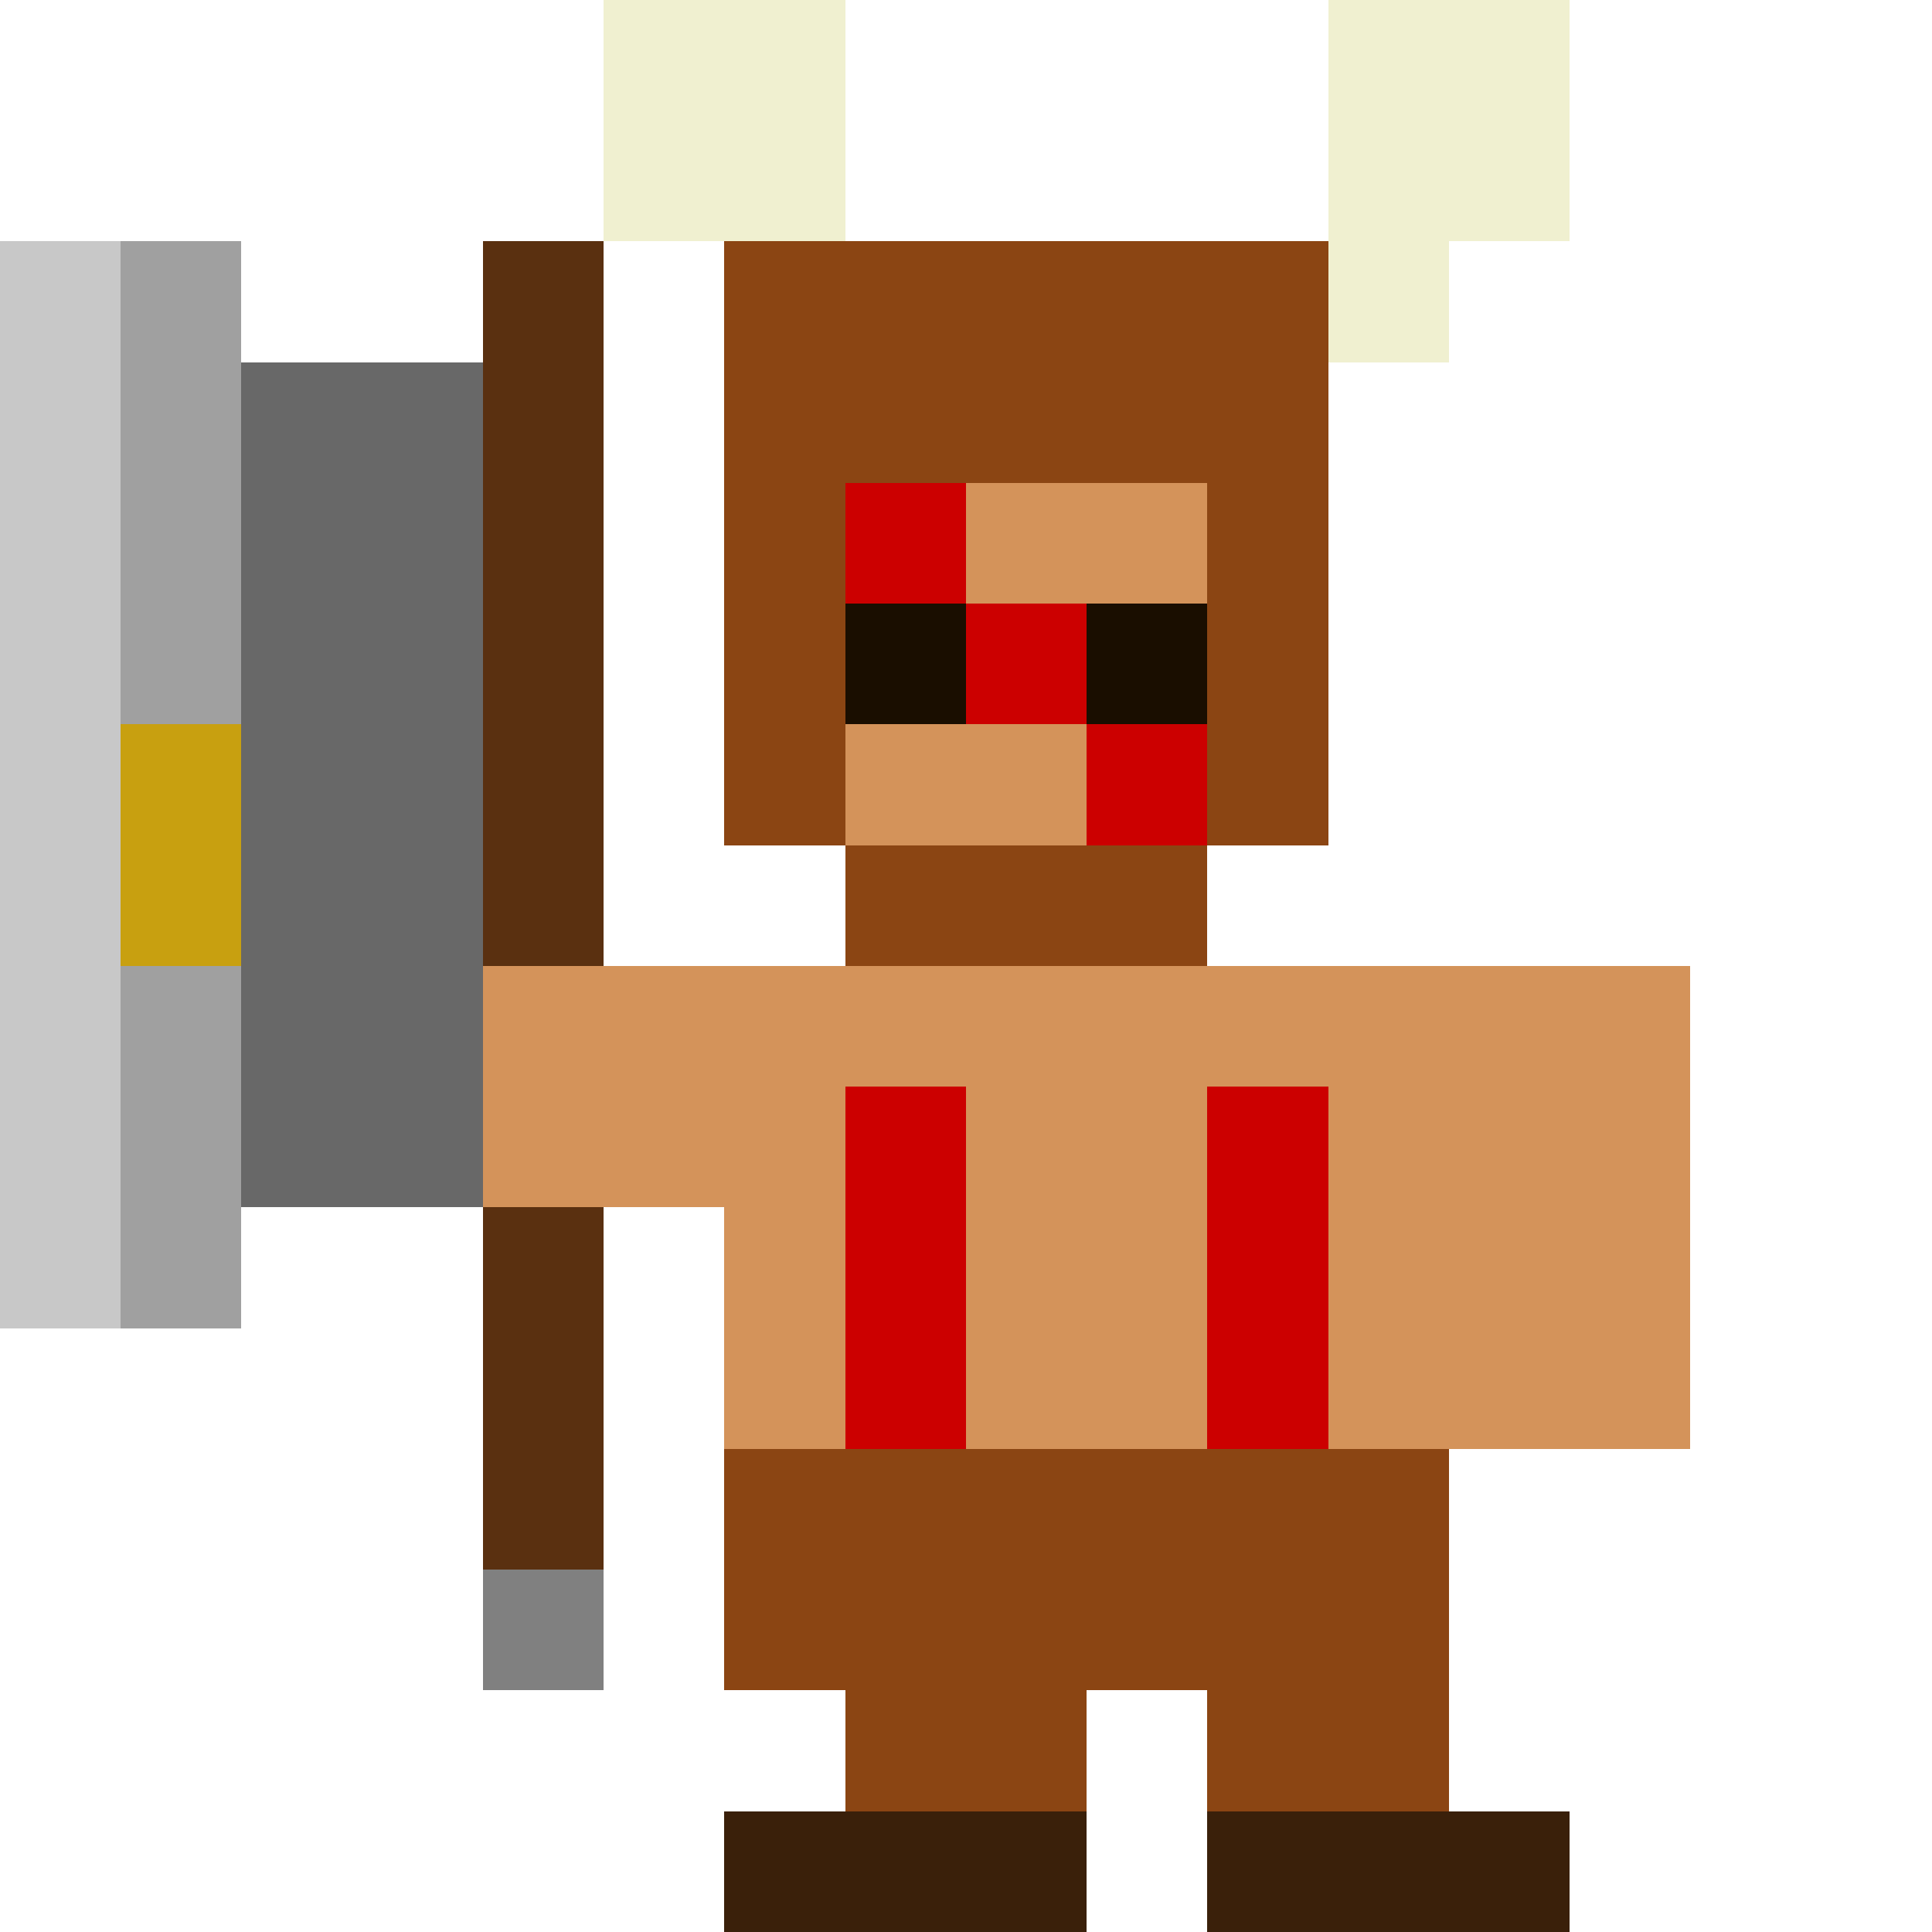
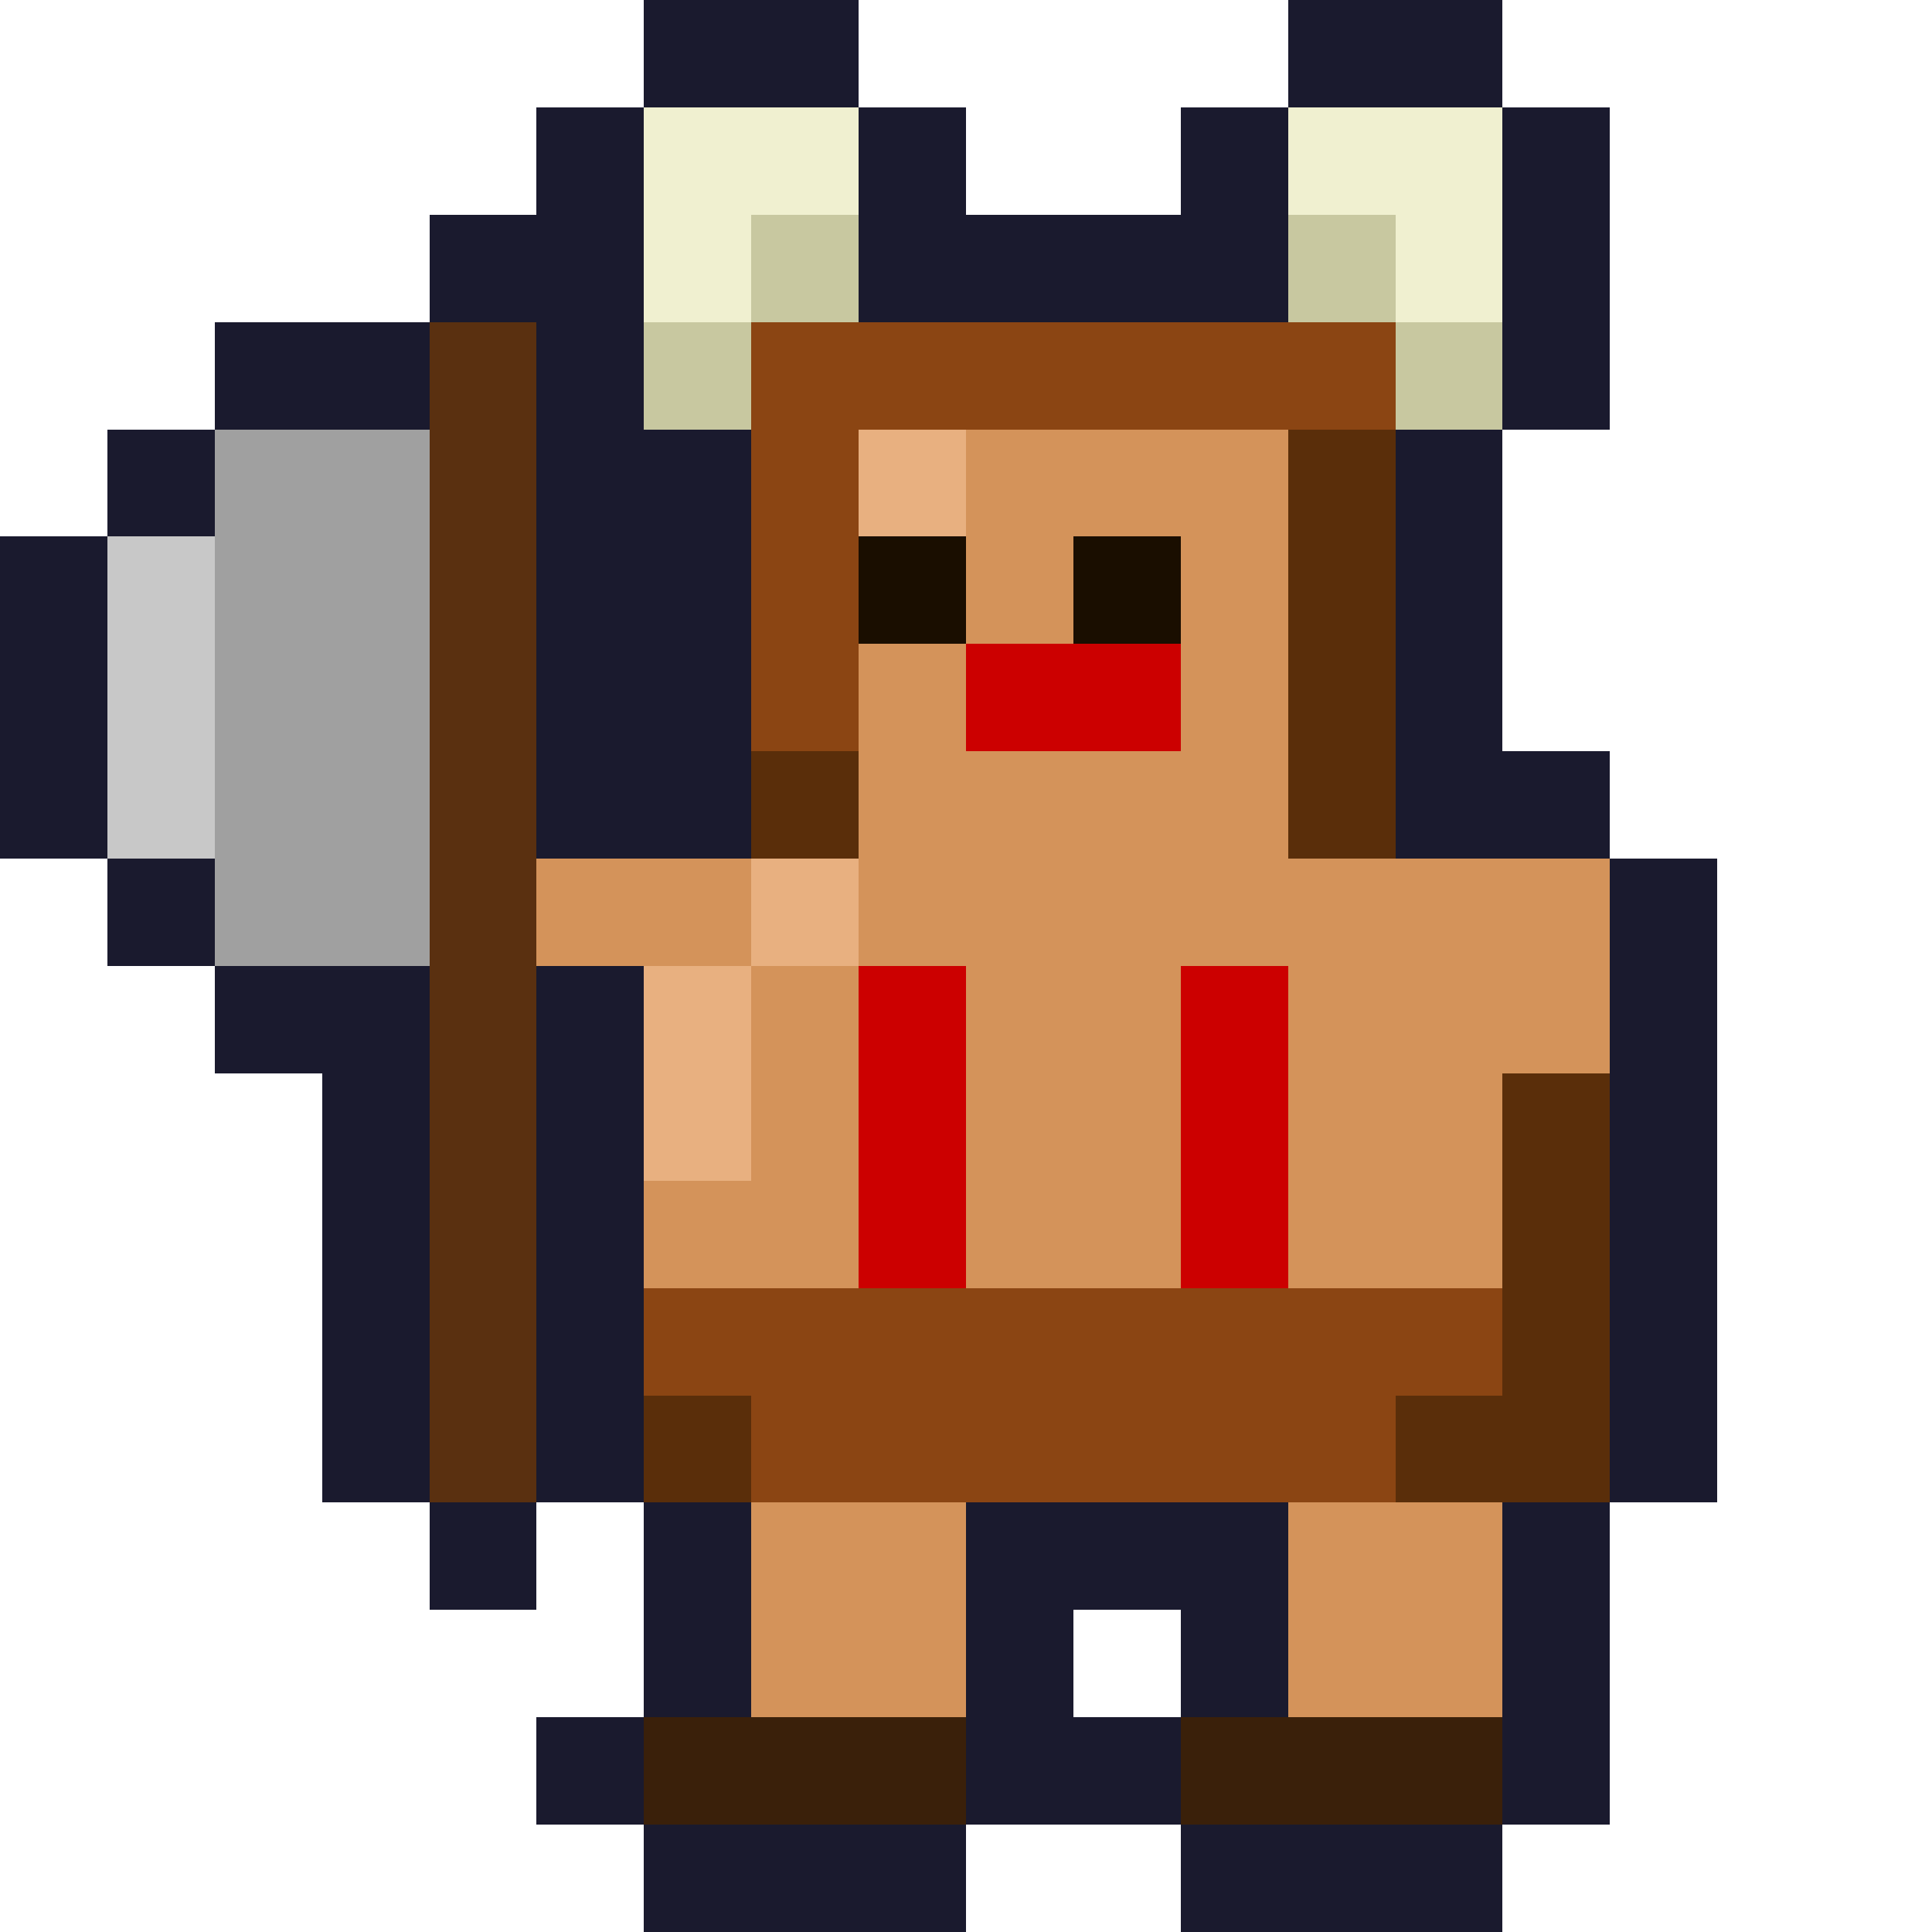
- <svg xmlns="http://www.w3.org/2000/svg" viewBox="0 0 16 16" width="160" height="160" shape-rendering="crispEdges">
-   <rect x="0" y="2" width="2" height="9" fill="#A0A0A0" />
-   <rect x="0" y="2" width="1" height="9" fill="#C8C8C8" />
-   <rect x="2" y="3" width="2" height="7" fill="#686868" />
-   <rect x="1" y="6" width="1" height="2" fill="#C8A010" />
-   <rect x="4" y="2" width="1" height="11" fill="#5A3010" />
-   <rect x="4" y="13" width="1" height="1" fill="#808080" />
-   <rect x="4" y="8" width="3" height="2" fill="#D4935A" />
-   <rect x="6" y="0" width="1" height="3" fill="#F0F0D0" />
-   <rect x="5" y="0" width="1" height="2" fill="#F0F0D0" />
-   <rect x="11" y="0" width="1" height="3" fill="#F0F0D0" />
-   <rect x="12" y="0" width="1" height="2" fill="#F0F0D0" />
-   <rect x="6" y="2" width="5" height="2" fill="#8B4513" />
-   <rect x="6" y="4" width="1" height="3" fill="#8B4513" />
-   <rect x="10" y="4" width="1" height="3" fill="#8B4513" />
-   <rect x="7" y="4" width="3" height="3" fill="#D4935A" />
-   <rect x="7" y="4" width="1" height="1" fill="#CC0000" />
-   <rect x="8" y="5" width="1" height="1" fill="#CC0000" />
+ <svg xmlns="http://www.w3.org/2000/svg" viewBox="0 0 18 18" shape-rendering="crispEdges">
+   <rect x="6" y="0" width="1" height="1" fill="#1a1a2e" />
+   <rect x="7" y="0" width="1" height="1" fill="#1a1a2e" />
+   <rect x="12" y="0" width="1" height="1" fill="#1a1a2e" />
+   <rect x="13" y="0" width="1" height="1" fill="#1a1a2e" />
+   <rect x="5" y="1" width="1" height="1" fill="#1a1a2e" />
+   <rect x="6" y="1" width="1" height="1" fill="#F0F0D0" />
+   <rect x="7" y="1" width="1" height="1" fill="#F0F0D0" />
+   <rect x="8" y="1" width="1" height="1" fill="#1a1a2e" />
+   <rect x="11" y="1" width="1" height="1" fill="#1a1a2e" />
+   <rect x="12" y="1" width="1" height="1" fill="#F0F0D0" />
+   <rect x="13" y="1" width="1" height="1" fill="#F0F0D0" />
+   <rect x="14" y="1" width="1" height="1" fill="#1a1a2e" />
+   <rect x="4" y="2" width="1" height="1" fill="#1a1a2e" />
+   <rect x="5" y="2" width="1" height="1" fill="#1a1a2e" />
+   <rect x="6" y="2" width="1" height="1" fill="#F0F0D0" />
+   <rect x="7" y="2" width="1" height="1" fill="#C8C8A0" />
+   <rect x="8" y="2" width="1" height="1" fill="#1a1a2e" />
+   <rect x="9" y="2" width="1" height="1" fill="#1a1a2e" />
+   <rect x="10" y="2" width="1" height="1" fill="#1a1a2e" />
+   <rect x="11" y="2" width="1" height="1" fill="#1a1a2e" />
+   <rect x="12" y="2" width="1" height="1" fill="#C8C8A0" />
+   <rect x="13" y="2" width="1" height="1" fill="#F0F0D0" />
+   <rect x="14" y="2" width="1" height="1" fill="#1a1a2e" />
+   <rect x="2" y="3" width="1" height="1" fill="#1a1a2e" />
+   <rect x="3" y="3" width="1" height="1" fill="#1a1a2e" />
+   <rect x="4" y="3" width="1" height="1" fill="#5A3010" />
+   <rect x="5" y="3" width="1" height="1" fill="#1a1a2e" />
+   <rect x="6" y="3" width="1" height="1" fill="#C8C8A0" />
+   <rect x="7" y="3" width="1" height="1" fill="#8B4513" />
+   <rect x="8" y="3" width="1" height="1" fill="#8B4513" />
+   <rect x="9" y="3" width="1" height="1" fill="#8B4513" />
+   <rect x="10" y="3" width="1" height="1" fill="#8B4513" />
+   <rect x="11" y="3" width="1" height="1" fill="#8B4513" />
+   <rect x="12" y="3" width="1" height="1" fill="#8B4513" />
+   <rect x="13" y="3" width="1" height="1" fill="#C8C8A0" />
+   <rect x="14" y="3" width="1" height="1" fill="#1a1a2e" />
+   <rect x="1" y="4" width="1" height="1" fill="#1a1a2e" />
+   <rect x="2" y="4" width="1" height="1" fill="#A0A0A0" />
+   <rect x="3" y="4" width="1" height="1" fill="#A0A0A0" />
+   <rect x="4" y="4" width="1" height="1" fill="#5A3010" />
+   <rect x="5" y="4" width="1" height="1" fill="#1a1a2e" />
+   <rect x="6" y="4" width="1" height="1" fill="#1a1a2e" />
+   <rect x="7" y="4" width="1" height="1" fill="#8B4513" />
+   <rect x="8" y="4" width="1" height="1" fill="#E8B080" />
+   <rect x="9" y="4" width="1" height="1" fill="#D4935A" />
+   <rect x="10" y="4" width="1" height="1" fill="#D4935A" />
+   <rect x="11" y="4" width="1" height="1" fill="#D4935A" />
+   <rect x="12" y="4" width="1" height="1" fill="#5A2E0A" />
+   <rect x="13" y="4" width="1" height="1" fill="#1a1a2e" />
+   <rect x="0" y="5" width="1" height="1" fill="#1a1a2e" />
+   <rect x="1" y="5" width="1" height="1" fill="#C8C8C8" />
+   <rect x="2" y="5" width="1" height="1" fill="#A0A0A0" />
+   <rect x="3" y="5" width="1" height="1" fill="#A0A0A0" />
+   <rect x="4" y="5" width="1" height="1" fill="#5A3010" />
+   <rect x="5" y="5" width="1" height="1" fill="#1a1a2e" />
+   <rect x="6" y="5" width="1" height="1" fill="#1a1a2e" />
+   <rect x="7" y="5" width="1" height="1" fill="#8B4513" />
+   <rect x="8" y="5" width="1" height="1" fill="#1A0E00" />
+   <rect x="9" y="5" width="1" height="1" fill="#D4935A" />
+   <rect x="10" y="5" width="1" height="1" fill="#1A0E00" />
+   <rect x="11" y="5" width="1" height="1" fill="#D4935A" />
+   <rect x="12" y="5" width="1" height="1" fill="#5A2E0A" />
+   <rect x="13" y="5" width="1" height="1" fill="#1a1a2e" />
+   <rect x="0" y="6" width="1" height="1" fill="#1a1a2e" />
+   <rect x="1" y="6" width="1" height="1" fill="#C8C8C8" />
+   <rect x="2" y="6" width="1" height="1" fill="#A0A0A0" />
+   <rect x="3" y="6" width="1" height="1" fill="#A0A0A0" />
+   <rect x="4" y="6" width="1" height="1" fill="#5A3010" />
+   <rect x="5" y="6" width="1" height="1" fill="#1a1a2e" />
+   <rect x="6" y="6" width="1" height="1" fill="#1a1a2e" />
+   <rect x="7" y="6" width="1" height="1" fill="#8B4513" />
+   <rect x="8" y="6" width="1" height="1" fill="#D4935A" />
  <rect x="9" y="6" width="1" height="1" fill="#CC0000" />
-   <rect x="7" y="5" width="1" height="1" fill="#1A0E00" />
-   <rect x="9" y="5" width="1" height="1" fill="#1A0E00" />
-   <rect x="7" y="7" width="3" height="1" fill="#8B4513" />
-   <rect x="6" y="8" width="7" height="1" fill="#D4935A" />
-   <rect x="6" y="9" width="6" height="3" fill="#D4935A" />
-   <rect x="7" y="9" width="1" height="3" fill="#CC0000" />
-   <rect x="10" y="9" width="1" height="3" fill="#CC0000" />
-   <rect x="6" y="12" width="6" height="2" fill="#8B4513" />
-   <rect x="12" y="8" width="2" height="4" fill="#D4935A" />
-   <rect x="7" y="14" width="2" height="1" fill="#8B4513" />
-   <rect x="10" y="14" width="2" height="1" fill="#8B4513" />
-   <rect x="6" y="15" width="3" height="1" fill="#3A200A" />
-   <rect x="10" y="15" width="3" height="1" fill="#3A200A" />
+   <rect x="10" y="6" width="1" height="1" fill="#CC0000" />
+   <rect x="11" y="6" width="1" height="1" fill="#D4935A" />
+   <rect x="12" y="6" width="1" height="1" fill="#5A2E0A" />
+   <rect x="13" y="6" width="1" height="1" fill="#1a1a2e" />
+   <rect x="0" y="7" width="1" height="1" fill="#1a1a2e" />
+   <rect x="1" y="7" width="1" height="1" fill="#C8C8C8" />
+   <rect x="2" y="7" width="1" height="1" fill="#A0A0A0" />
+   <rect x="3" y="7" width="1" height="1" fill="#A0A0A0" />
+   <rect x="4" y="7" width="1" height="1" fill="#5A3010" />
+   <rect x="5" y="7" width="1" height="1" fill="#1a1a2e" />
+   <rect x="6" y="7" width="1" height="1" fill="#1a1a2e" />
+   <rect x="7" y="7" width="1" height="1" fill="#5A2E0A" />
+   <rect x="8" y="7" width="1" height="1" fill="#D4935A" />
+   <rect x="9" y="7" width="1" height="1" fill="#D4935A" />
+   <rect x="10" y="7" width="1" height="1" fill="#D4935A" />
+   <rect x="11" y="7" width="1" height="1" fill="#D4935A" />
+   <rect x="12" y="7" width="1" height="1" fill="#5A2E0A" />
+   <rect x="13" y="7" width="1" height="1" fill="#1a1a2e" />
+   <rect x="14" y="7" width="1" height="1" fill="#1a1a2e" />
+   <rect x="1" y="8" width="1" height="1" fill="#1a1a2e" />
+   <rect x="2" y="8" width="1" height="1" fill="#A0A0A0" />
+   <rect x="3" y="8" width="1" height="1" fill="#A0A0A0" />
+   <rect x="4" y="8" width="1" height="1" fill="#5A3010" />
+   <rect x="5" y="8" width="1" height="1" fill="#D4935A" />
+   <rect x="6" y="8" width="1" height="1" fill="#D4935A" />
+   <rect x="7" y="8" width="1" height="1" fill="#E8B080" />
+   <rect x="8" y="8" width="1" height="1" fill="#D4935A" />
+   <rect x="9" y="8" width="1" height="1" fill="#D4935A" />
+   <rect x="10" y="8" width="1" height="1" fill="#D4935A" />
+   <rect x="11" y="8" width="1" height="1" fill="#D4935A" />
+   <rect x="12" y="8" width="1" height="1" fill="#D4935A" />
+   <rect x="13" y="8" width="1" height="1" fill="#D4935A" />
+   <rect x="14" y="8" width="1" height="1" fill="#D4935A" />
+   <rect x="15" y="8" width="1" height="1" fill="#1a1a2e" />
+   <rect x="2" y="9" width="1" height="1" fill="#1a1a2e" />
+   <rect x="3" y="9" width="1" height="1" fill="#1a1a2e" />
+   <rect x="4" y="9" width="1" height="1" fill="#5A3010" />
+   <rect x="5" y="9" width="1" height="1" fill="#1a1a2e" />
+   <rect x="6" y="9" width="1" height="1" fill="#E8B080" />
+   <rect x="7" y="9" width="1" height="1" fill="#D4935A" />
+   <rect x="8" y="9" width="1" height="1" fill="#CC0000" />
+   <rect x="9" y="9" width="1" height="1" fill="#D4935A" />
+   <rect x="10" y="9" width="1" height="1" fill="#D4935A" />
+   <rect x="11" y="9" width="1" height="1" fill="#CC0000" />
+   <rect x="12" y="9" width="1" height="1" fill="#D4935A" />
+   <rect x="13" y="9" width="1" height="1" fill="#D4935A" />
+   <rect x="14" y="9" width="1" height="1" fill="#D4935A" />
+   <rect x="15" y="9" width="1" height="1" fill="#1a1a2e" />
+   <rect x="3" y="10" width="1" height="1" fill="#1a1a2e" />
+   <rect x="4" y="10" width="1" height="1" fill="#5A3010" />
+   <rect x="5" y="10" width="1" height="1" fill="#1a1a2e" />
+   <rect x="6" y="10" width="1" height="1" fill="#E8B080" />
+   <rect x="7" y="10" width="1" height="1" fill="#D4935A" />
+   <rect x="8" y="10" width="1" height="1" fill="#CC0000" />
+   <rect x="9" y="10" width="1" height="1" fill="#D4935A" />
+   <rect x="10" y="10" width="1" height="1" fill="#D4935A" />
+   <rect x="11" y="10" width="1" height="1" fill="#CC0000" />
+   <rect x="12" y="10" width="1" height="1" fill="#D4935A" />
+   <rect x="13" y="10" width="1" height="1" fill="#D4935A" />
+   <rect x="14" y="10" width="1" height="1" fill="#5A2E0A" />
+   <rect x="15" y="10" width="1" height="1" fill="#1a1a2e" />
+   <rect x="3" y="11" width="1" height="1" fill="#1a1a2e" />
+   <rect x="4" y="11" width="1" height="1" fill="#5A3010" />
+   <rect x="5" y="11" width="1" height="1" fill="#1a1a2e" />
+   <rect x="6" y="11" width="1" height="1" fill="#D4935A" />
+   <rect x="7" y="11" width="1" height="1" fill="#D4935A" />
+   <rect x="8" y="11" width="1" height="1" fill="#CC0000" />
+   <rect x="9" y="11" width="1" height="1" fill="#D4935A" />
+   <rect x="10" y="11" width="1" height="1" fill="#D4935A" />
+   <rect x="11" y="11" width="1" height="1" fill="#CC0000" />
+   <rect x="12" y="11" width="1" height="1" fill="#D4935A" />
+   <rect x="13" y="11" width="1" height="1" fill="#D4935A" />
+   <rect x="14" y="11" width="1" height="1" fill="#5A2E0A" />
+   <rect x="15" y="11" width="1" height="1" fill="#1a1a2e" />
+   <rect x="3" y="12" width="1" height="1" fill="#1a1a2e" />
+   <rect x="4" y="12" width="1" height="1" fill="#5A3010" />
+   <rect x="5" y="12" width="1" height="1" fill="#1a1a2e" />
+   <rect x="6" y="12" width="1" height="1" fill="#8B4513" />
+   <rect x="7" y="12" width="1" height="1" fill="#8B4513" />
+   <rect x="8" y="12" width="1" height="1" fill="#8B4513" />
+   <rect x="9" y="12" width="1" height="1" fill="#8B4513" />
+   <rect x="10" y="12" width="1" height="1" fill="#8B4513" />
+   <rect x="11" y="12" width="1" height="1" fill="#8B4513" />
+   <rect x="12" y="12" width="1" height="1" fill="#8B4513" />
+   <rect x="13" y="12" width="1" height="1" fill="#8B4513" />
+   <rect x="14" y="12" width="1" height="1" fill="#5A2E0A" />
+   <rect x="15" y="12" width="1" height="1" fill="#1a1a2e" />
+   <rect x="3" y="13" width="1" height="1" fill="#1a1a2e" />
+   <rect x="4" y="13" width="1" height="1" fill="#5A3010" />
+   <rect x="5" y="13" width="1" height="1" fill="#1a1a2e" />
+   <rect x="6" y="13" width="1" height="1" fill="#5A2E0A" />
+   <rect x="7" y="13" width="1" height="1" fill="#8B4513" />
+   <rect x="8" y="13" width="1" height="1" fill="#8B4513" />
+   <rect x="9" y="13" width="1" height="1" fill="#8B4513" />
+   <rect x="10" y="13" width="1" height="1" fill="#8B4513" />
+   <rect x="11" y="13" width="1" height="1" fill="#8B4513" />
+   <rect x="12" y="13" width="1" height="1" fill="#8B4513" />
+   <rect x="13" y="13" width="1" height="1" fill="#5A2E0A" />
+   <rect x="14" y="13" width="1" height="1" fill="#5A2E0A" />
+   <rect x="15" y="13" width="1" height="1" fill="#1a1a2e" />
+   <rect x="4" y="14" width="1" height="1" fill="#1a1a2e" />
+   <rect x="6" y="14" width="1" height="1" fill="#1a1a2e" />
+   <rect x="7" y="14" width="1" height="1" fill="#D4935A" />
+   <rect x="8" y="14" width="1" height="1" fill="#D4935A" />
+   <rect x="9" y="14" width="1" height="1" fill="#1a1a2e" />
+   <rect x="10" y="14" width="1" height="1" fill="#1a1a2e" />
+   <rect x="11" y="14" width="1" height="1" fill="#1a1a2e" />
+   <rect x="12" y="14" width="1" height="1" fill="#D4935A" />
+   <rect x="13" y="14" width="1" height="1" fill="#D4935A" />
+   <rect x="14" y="14" width="1" height="1" fill="#1a1a2e" />
+   <rect x="6" y="15" width="1" height="1" fill="#1a1a2e" />
+   <rect x="7" y="15" width="1" height="1" fill="#D4935A" />
+   <rect x="8" y="15" width="1" height="1" fill="#D4935A" />
+   <rect x="9" y="15" width="1" height="1" fill="#1a1a2e" />
+   <rect x="11" y="15" width="1" height="1" fill="#1a1a2e" />
+   <rect x="12" y="15" width="1" height="1" fill="#D4935A" />
+   <rect x="13" y="15" width="1" height="1" fill="#D4935A" />
+   <rect x="14" y="15" width="1" height="1" fill="#1a1a2e" />
+   <rect x="5" y="16" width="1" height="1" fill="#1a1a2e" />
+   <rect x="6" y="16" width="1" height="1" fill="#3A200A" />
+   <rect x="7" y="16" width="1" height="1" fill="#3A200A" />
+   <rect x="8" y="16" width="1" height="1" fill="#3A200A" />
+   <rect x="9" y="16" width="1" height="1" fill="#1a1a2e" />
+   <rect x="10" y="16" width="1" height="1" fill="#1a1a2e" />
+   <rect x="11" y="16" width="1" height="1" fill="#3A200A" />
+   <rect x="12" y="16" width="1" height="1" fill="#3A200A" />
+   <rect x="13" y="16" width="1" height="1" fill="#3A200A" />
+   <rect x="14" y="16" width="1" height="1" fill="#1a1a2e" />
+   <rect x="6" y="17" width="1" height="1" fill="#1a1a2e" />
+   <rect x="7" y="17" width="1" height="1" fill="#1a1a2e" />
+   <rect x="8" y="17" width="1" height="1" fill="#1a1a2e" />
+   <rect x="11" y="17" width="1" height="1" fill="#1a1a2e" />
+   <rect x="12" y="17" width="1" height="1" fill="#1a1a2e" />
+   <rect x="13" y="17" width="1" height="1" fill="#1a1a2e" />
</svg>
